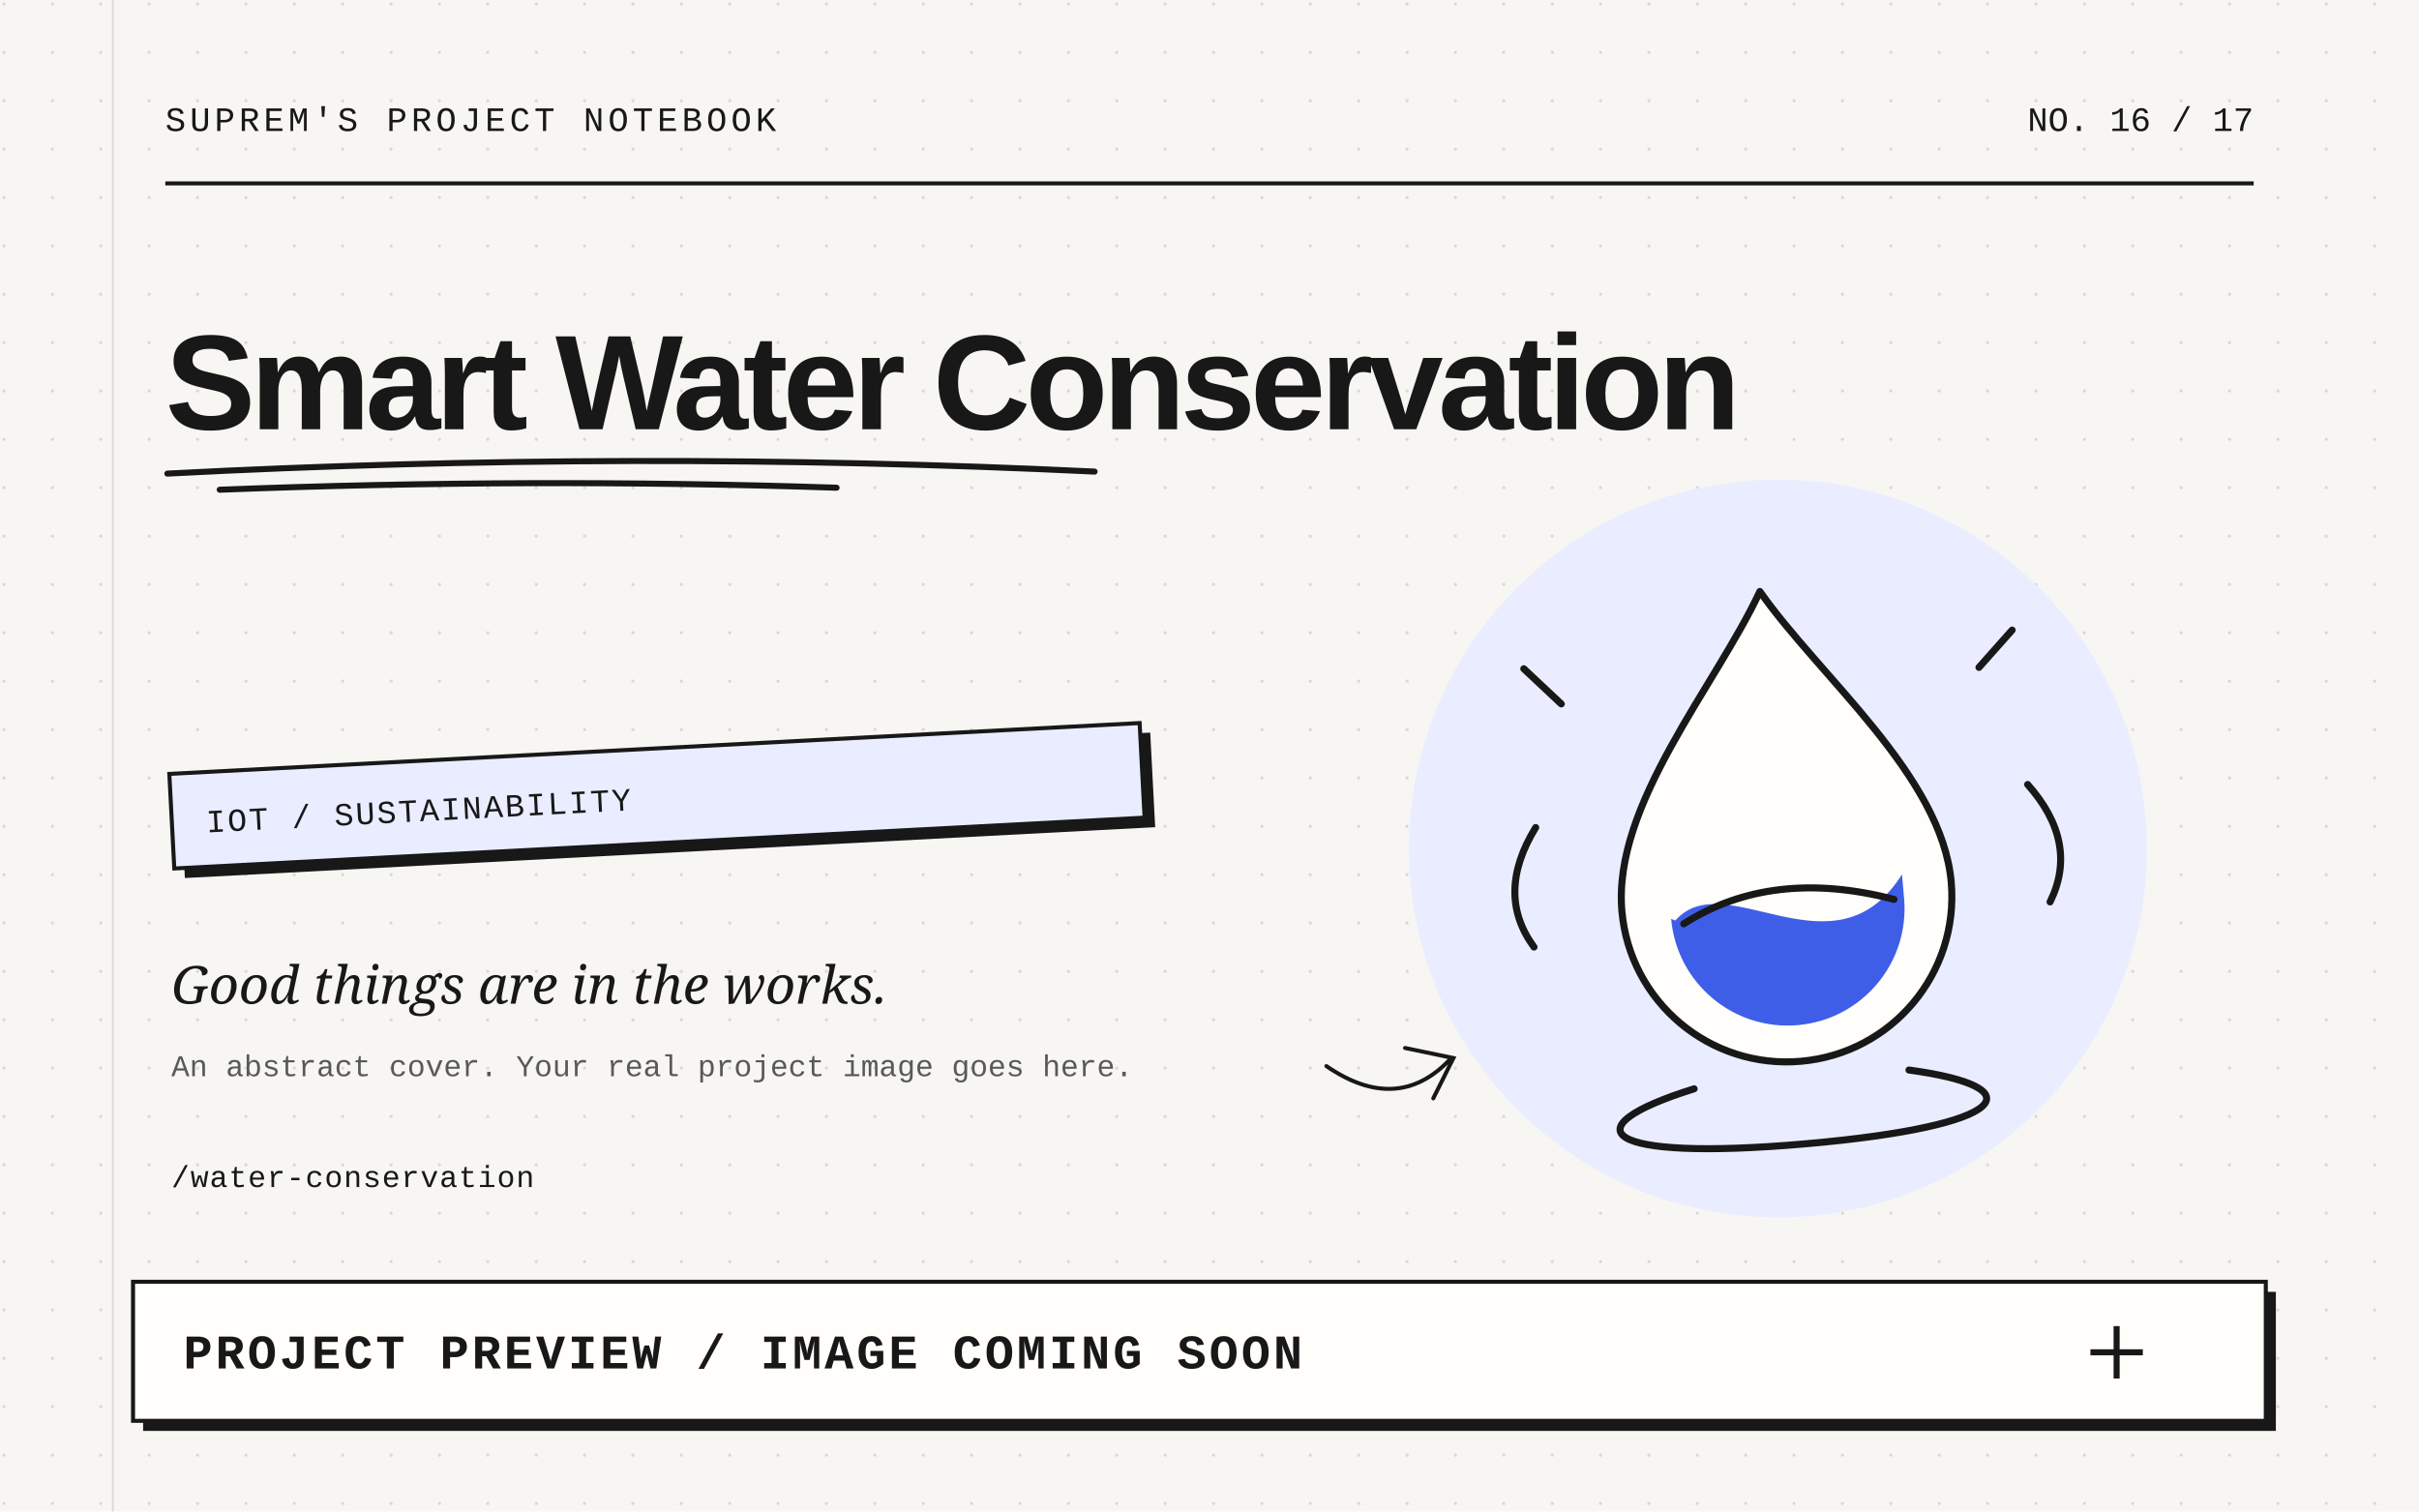
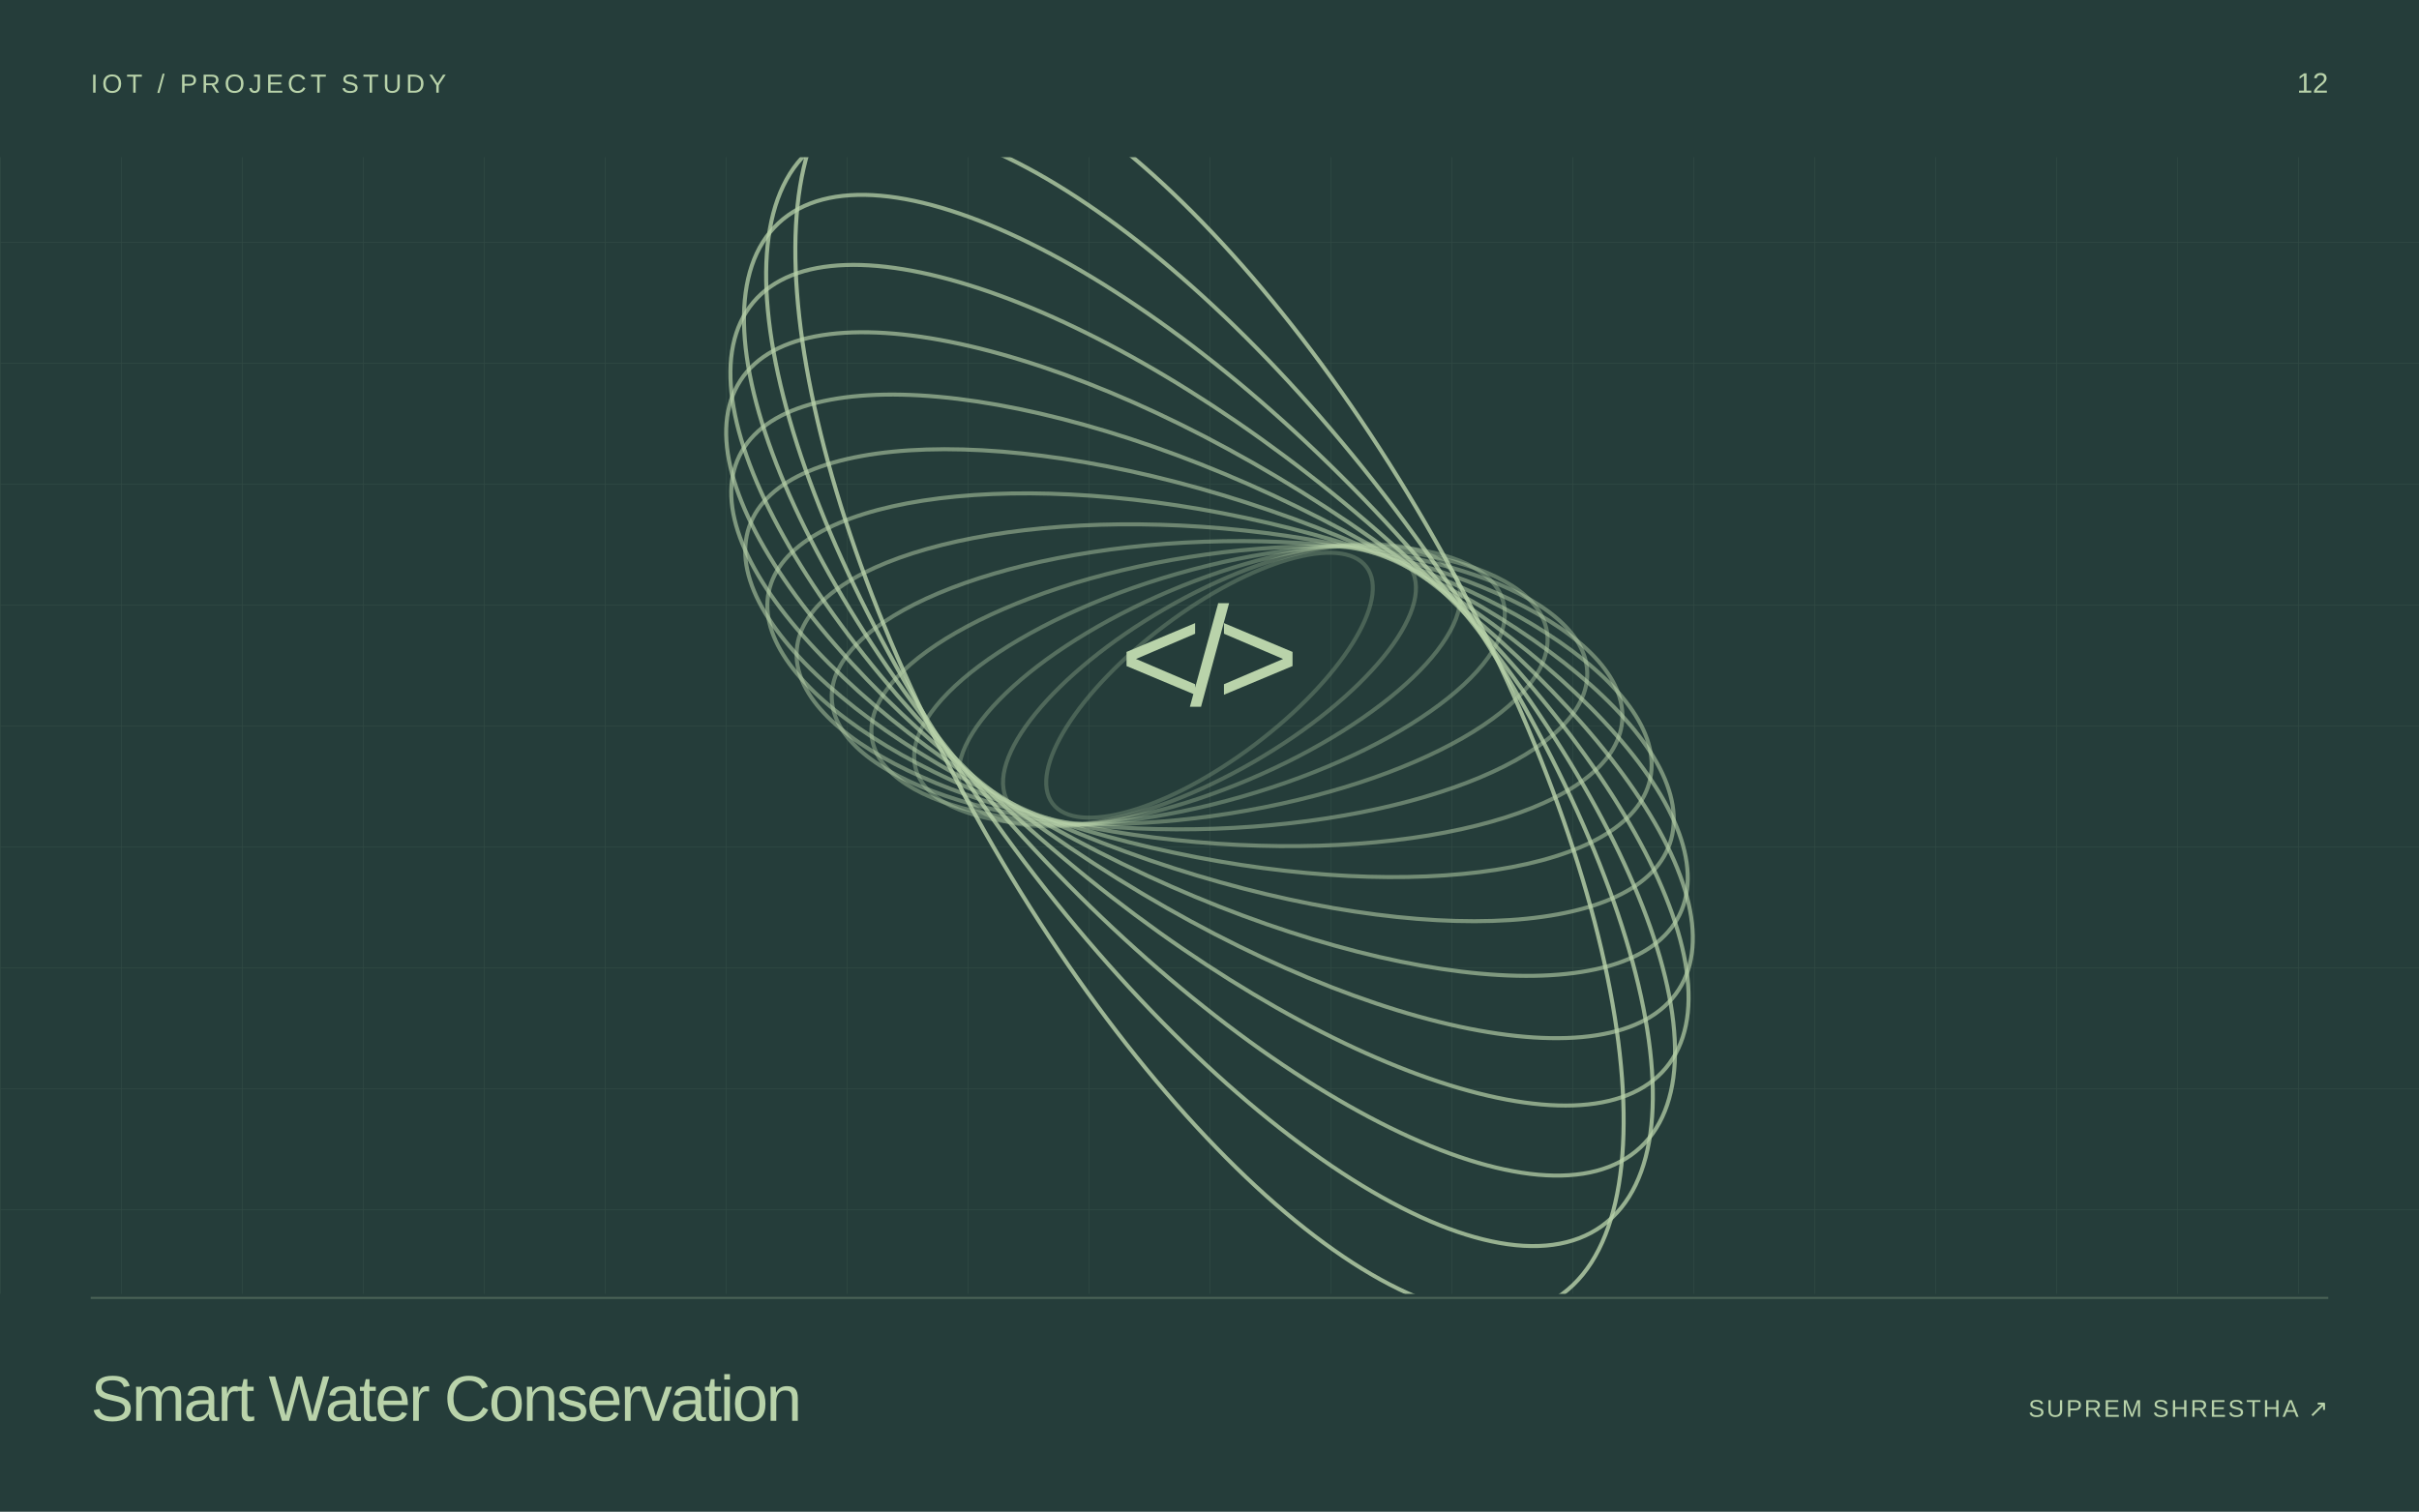
- <svg xmlns="http://www.w3.org/2000/svg" width="1200" height="750" viewBox="0 0 1200 750" role="img" aria-labelledby="title description">
+ <svg xmlns="http://www.w3.org/2000/svg" width="1200" height="750" viewBox="0 0 1200 750" role="img" aria-labelledby="title desc">
  <defs>
-     <pattern id="paper-dots" width="24" height="24" patternUnits="userSpaceOnUse">
-       <circle cx="2" cy="2" r="0.8" fill="#181818" opacity="0.13" />
+     <filter id="shadow" x="-30%" y="-30%" width="160%" height="170%">
+       <feDropShadow dx="0" dy="18" stdDeviation="22" flood-color="#b9d3aa" flood-opacity=".16" />
+     </filter>
+     <pattern id="grid" width="60" height="60" patternUnits="userSpaceOnUse">
+       <path d="M60 0H0V60" fill="none" stroke="#b9d3aa" stroke-width=".6" opacity=".09" />
    </pattern>
  </defs>
-   <rect width="1200" height="750" fill="#f7f6f2" />
-   <rect width="1200" height="750" fill="url(#paper-dots)" />
-   <path d="M56 0v750" fill="none" stroke="#181818" stroke-width="1" opacity="0.12" />
-   <g fill="#181818" font-family="Arial, Helvetica, sans-serif">
-     <text x="82" y="65" font-family="Courier New, monospace" font-size="17" letter-spacing="2">SUPREM'S PROJECT NOTEBOOK</text>
-     <text x="1118" y="65" text-anchor="end" font-family="Courier New, monospace" font-size="17">NO. 16 / 17</text>
-     <path d="M82 91h1036" fill="none" stroke="#181818" stroke-width="2" />
-     <text font-size="67" font-weight="700" letter-spacing="-2.5">
-       <tspan x="82" y="213">Smart Water Conservation</tspan>
-     </text>
-     <path d="M83 235q230-12 460-1m-434 9q155-6 306-1" fill="none" stroke="#181818" stroke-width="3" stroke-linecap="round" />
-     <g transform="translate(84 384) rotate(-3)">
-       <rect x="5" y="5" width="482" height="47" fill="#181818" />
-       <rect width="482" height="47" fill="#e9edff" stroke="#181818" stroke-width="2" />
-       <text x="17" y="30" font-family="Courier New, monospace" font-size="16" letter-spacing="1">IOT / SUSTAINABILITY</text>
-     </g>
-     <text x="85" y="498" font-family="Georgia, serif" font-size="26" font-style="italic">Good things are in the works.</text>
-     <text x="85" y="534" font-family="Courier New, monospace" font-size="15" fill="#595959">An abstract cover. Your real project image goes here.</text>
-     <text x="85" y="589" font-family="Courier New, monospace" font-size="15" letter-spacing="0.5">/water-conservation</text>
-   </g>
-   <circle cx="882" cy="421" r="183" fill="#e9edff" />
-   <g transform="translate(884 419) rotate(-5)" fill="none" stroke="#181818" stroke-width="3.5" stroke-linecap="round" stroke-linejoin="round">
-     <path d="M0-126C-26-81-82-27-82 26a82 82 0 0 0 164 0C82-27 26-81 0-126z" fill="#fffefb" />
-     <path d="M-56 33C-29 7 20 70 58 20v12a58 58 0 0 1-116 0l2 1z" fill="#3f5ee8" stroke="none" />
-     <path d="M-52 35q46-24 105-3M-54 117c-64 14-49 32 53 32s116-18 54-32M-121-19q-23 31-6 59m251-59q23 31 6 59" />
-     <path d="M-103-79l-17-19M105-79l18-17" />
-   </g>
-   <path d="M658 529q35 24 61-3m-22-6 24 5-10 20" fill="none" stroke="#181818" stroke-width="2" stroke-linecap="round" />
-   <rect x="71" y="641" width="1058" height="69" fill="#181818" />
-   <rect x="66" y="636" width="1058" height="69" fill="#fffefb" stroke="#181818" stroke-width="2" />
-   <text x="91" y="679" fill="#181818" font-family="Courier New, monospace" font-size="24" font-weight="700" letter-spacing="1.5">PROJECT PREVIEW / IMAGE COMING SOON</text>
-   <path d="M1050 658v26m-13-13h26" fill="none" stroke="#181818" stroke-width="3" />
+   <rect x="0" y="0" width="1200" height="750" rx="0" fill="#253d3a" />
+   <rect x="0" y="0" width="1200" height="750" rx="0" fill="url(#grid)" />
+   <ellipse cx="600" cy="340" rx="97.5" ry="37.05" transform="rotate(143 600 340)" fill="none" stroke="#b9d3aa" stroke-width="2" opacity="0.25" />
+   <ellipse cx="600" cy="340" rx="115.5" ry="43.89" transform="rotate(150 600 340)" fill="none" stroke="#b9d3aa" stroke-width="2" opacity="0.29" />
+   <ellipse cx="600" cy="340" rx="133.5" ry="50.73" transform="rotate(157 600 340)" fill="none" stroke="#b9d3aa" stroke-width="2" opacity="0.33" />
+   <ellipse cx="600" cy="340" rx="151.5" ry="57.57" transform="rotate(164 600 340)" fill="none" stroke="#b9d3aa" stroke-width="2" opacity="0.37" />
+   <ellipse cx="600" cy="340" rx="169.5" ry="64.41" transform="rotate(171 600 340)" fill="none" stroke="#b9d3aa" stroke-width="2" opacity="0.41" />
+   <ellipse cx="600" cy="340" rx="187.5" ry="71.25" transform="rotate(178 600 340)" fill="none" stroke="#b9d3aa" stroke-width="2" opacity="0.45" />
+   <ellipse cx="600" cy="340" rx="205.5" ry="78.09" transform="rotate(185 600 340)" fill="none" stroke="#b9d3aa" stroke-width="2" opacity="0.49" />
+   <ellipse cx="600" cy="340" rx="223.5" ry="84.93" transform="rotate(192 600 340)" fill="none" stroke="#b9d3aa" stroke-width="2" opacity="0.53" />
+   <ellipse cx="600" cy="340" rx="241.5" ry="91.77" transform="rotate(199 600 340)" fill="none" stroke="#b9d3aa" stroke-width="2" opacity="0.57" />
+   <ellipse cx="600" cy="340" rx="259.5" ry="98.61" transform="rotate(206 600 340)" fill="none" stroke="#b9d3aa" stroke-width="2" opacity="0.61" />
+   <ellipse cx="600" cy="340" rx="277.5" ry="105.45" transform="rotate(213 600 340)" fill="none" stroke="#b9d3aa" stroke-width="2" opacity="0.65" />
+   <ellipse cx="600" cy="340" rx="295.5" ry="112.29" transform="rotate(220 600 340)" fill="none" stroke="#b9d3aa" stroke-width="2" opacity="0.69" />
+   <ellipse cx="600" cy="340" rx="313.5" ry="119.13" transform="rotate(227 600 340)" fill="none" stroke="#b9d3aa" stroke-width="2" opacity="0.73" />
+   <ellipse cx="600" cy="340" rx="331.5" ry="125.97" transform="rotate(234 600 340)" fill="none" stroke="#b9d3aa" stroke-width="2" opacity="0.77" />
+   <ellipse cx="600" cy="340" rx="349.5" ry="132.81" transform="rotate(241 600 340)" fill="none" stroke="#b9d3aa" stroke-width="2" opacity="0.81" />
+   <text x="600" y="350" font-family="Arial,sans-serif" font-size="70" fill="#b9d3aa" text-anchor="middle" letter-spacing="-6">&lt;/&gt;</text>
+   <rect x="0" y="0" width="1200" height="78" rx="0" fill="#253d3a" />
+   <text x="45" y="46" font-family="Arial,sans-serif" font-size="13" fill="#b9d3aa" letter-spacing="2">IOT / PROJECT STUDY</text>
+   <text x="1155" y="46" font-family="Arial,sans-serif" font-size="14" fill="#b9d3aa" text-anchor="end">12</text>
+   <rect x="0" y="642" width="1200" height="108" rx="0" fill="#253d3a" />
+   <line x1="45" y1="644" x2="1155" y2="644" stroke="#b9d3aa" stroke-width="1" opacity=".25" />
+   <text x="45" y="705" font-family="Arial,sans-serif" font-size="32" fill="#b9d3aa" letter-spacing="-1">Smart Water Conservation</text>
+   <text x="1155" y="703" font-family="Arial,sans-serif" font-size="12" fill="#b9d3aa" text-anchor="end" letter-spacing="1">SUPREM SHRESTHA ↗</text>
</svg>
